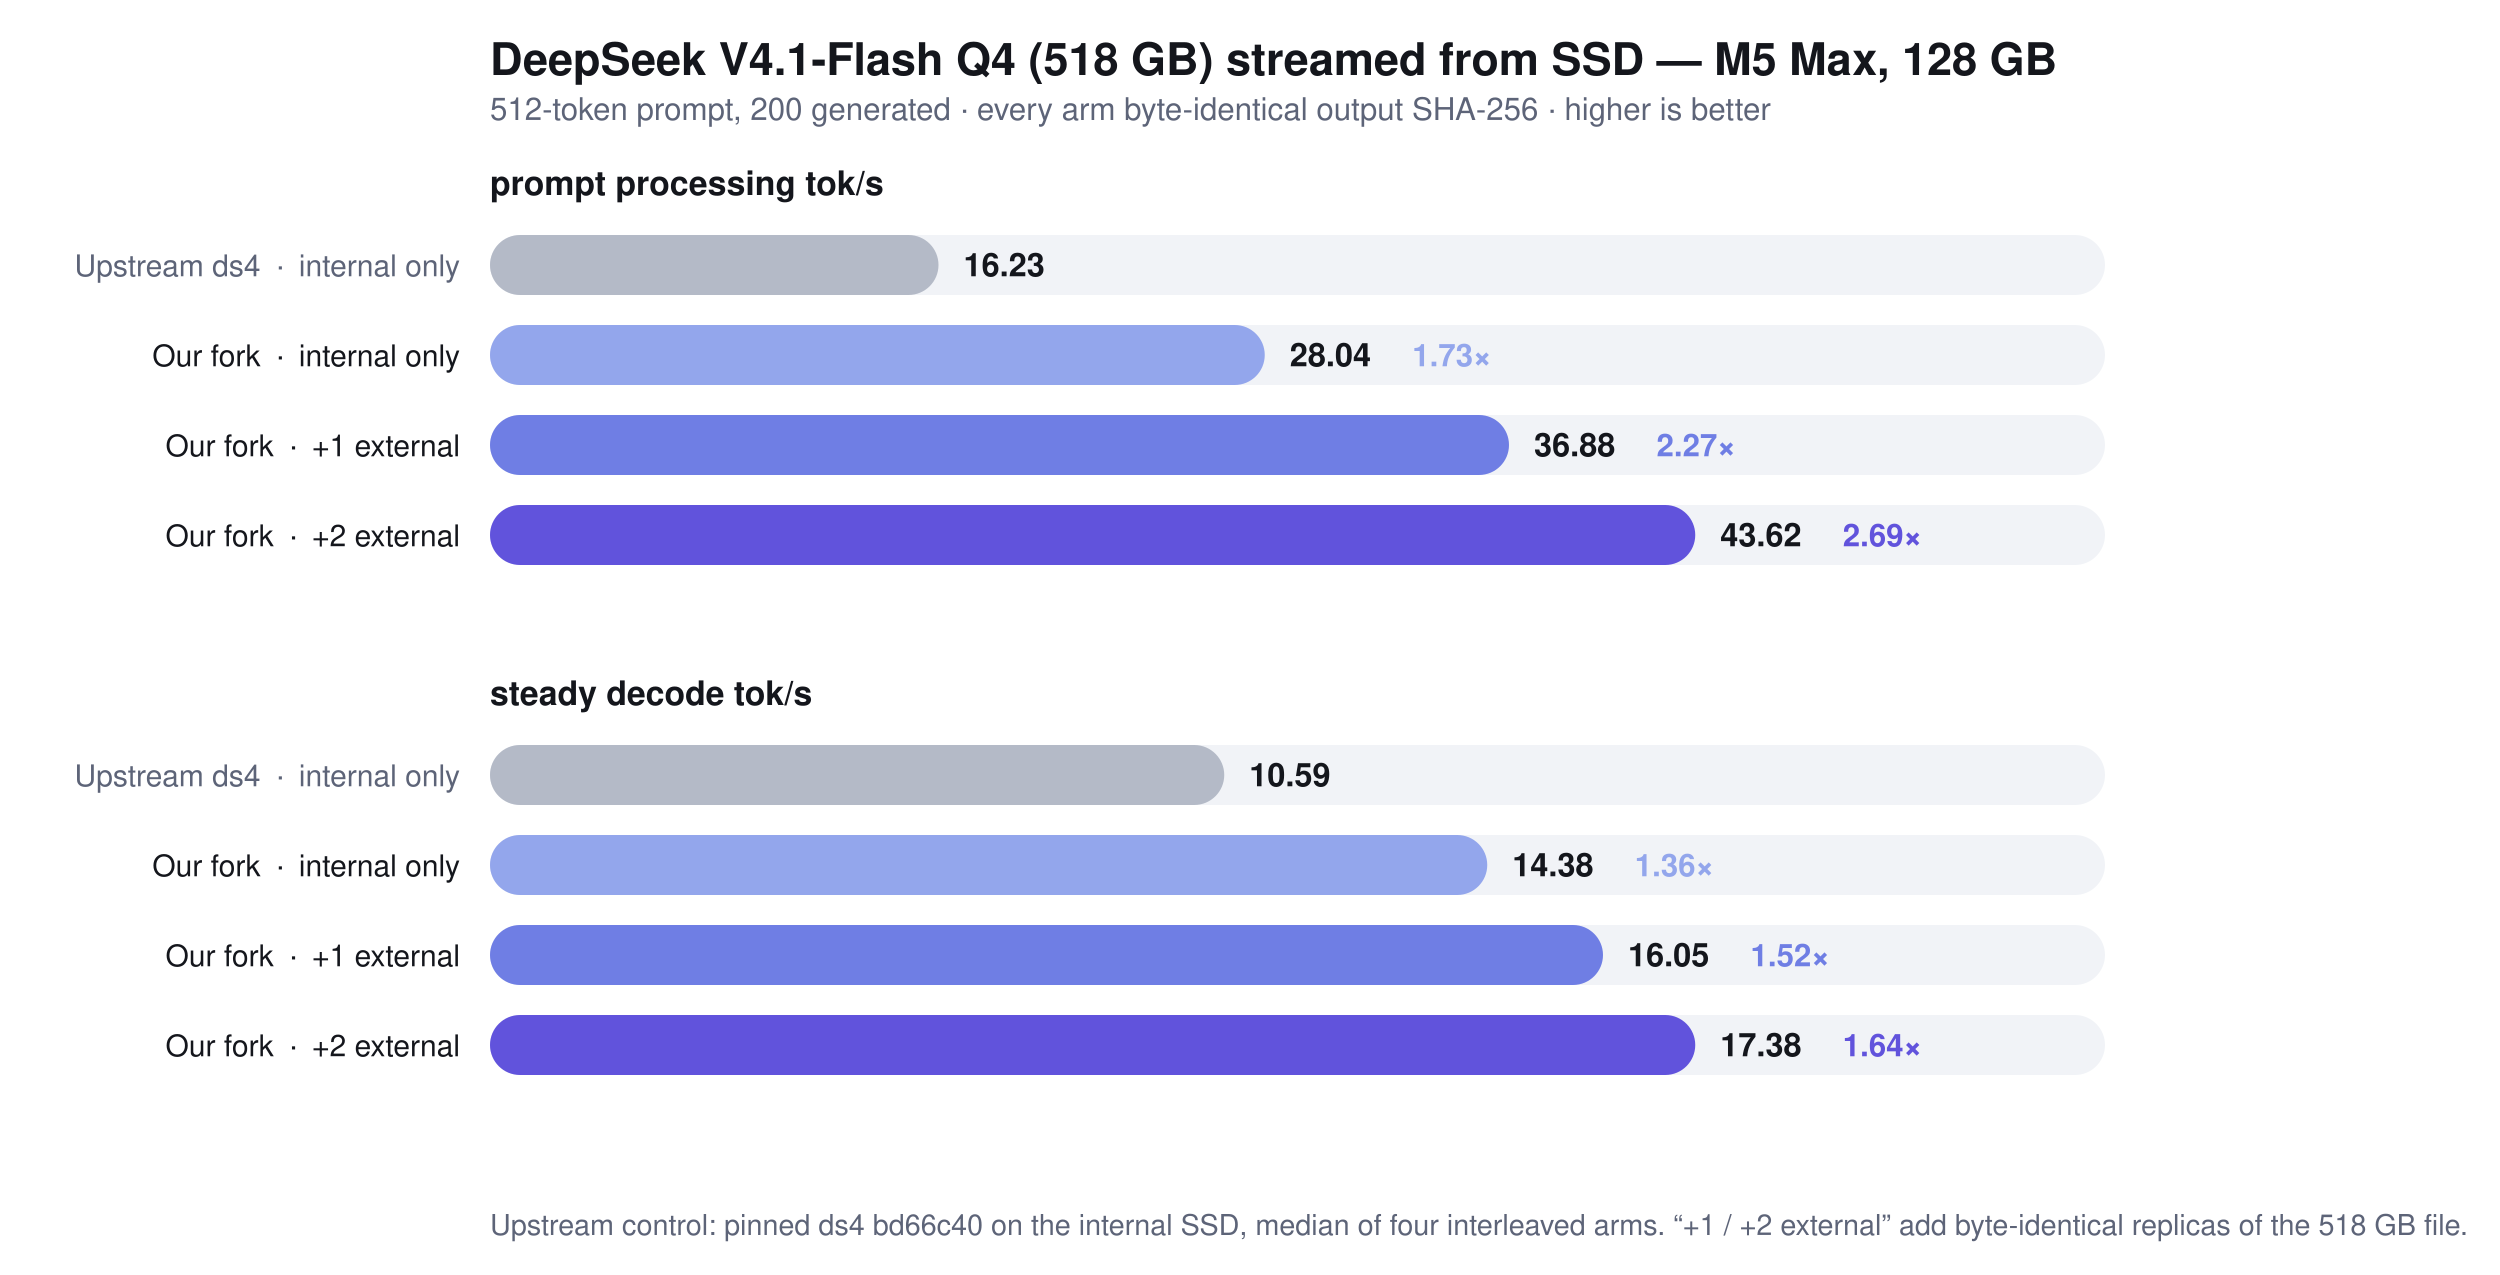
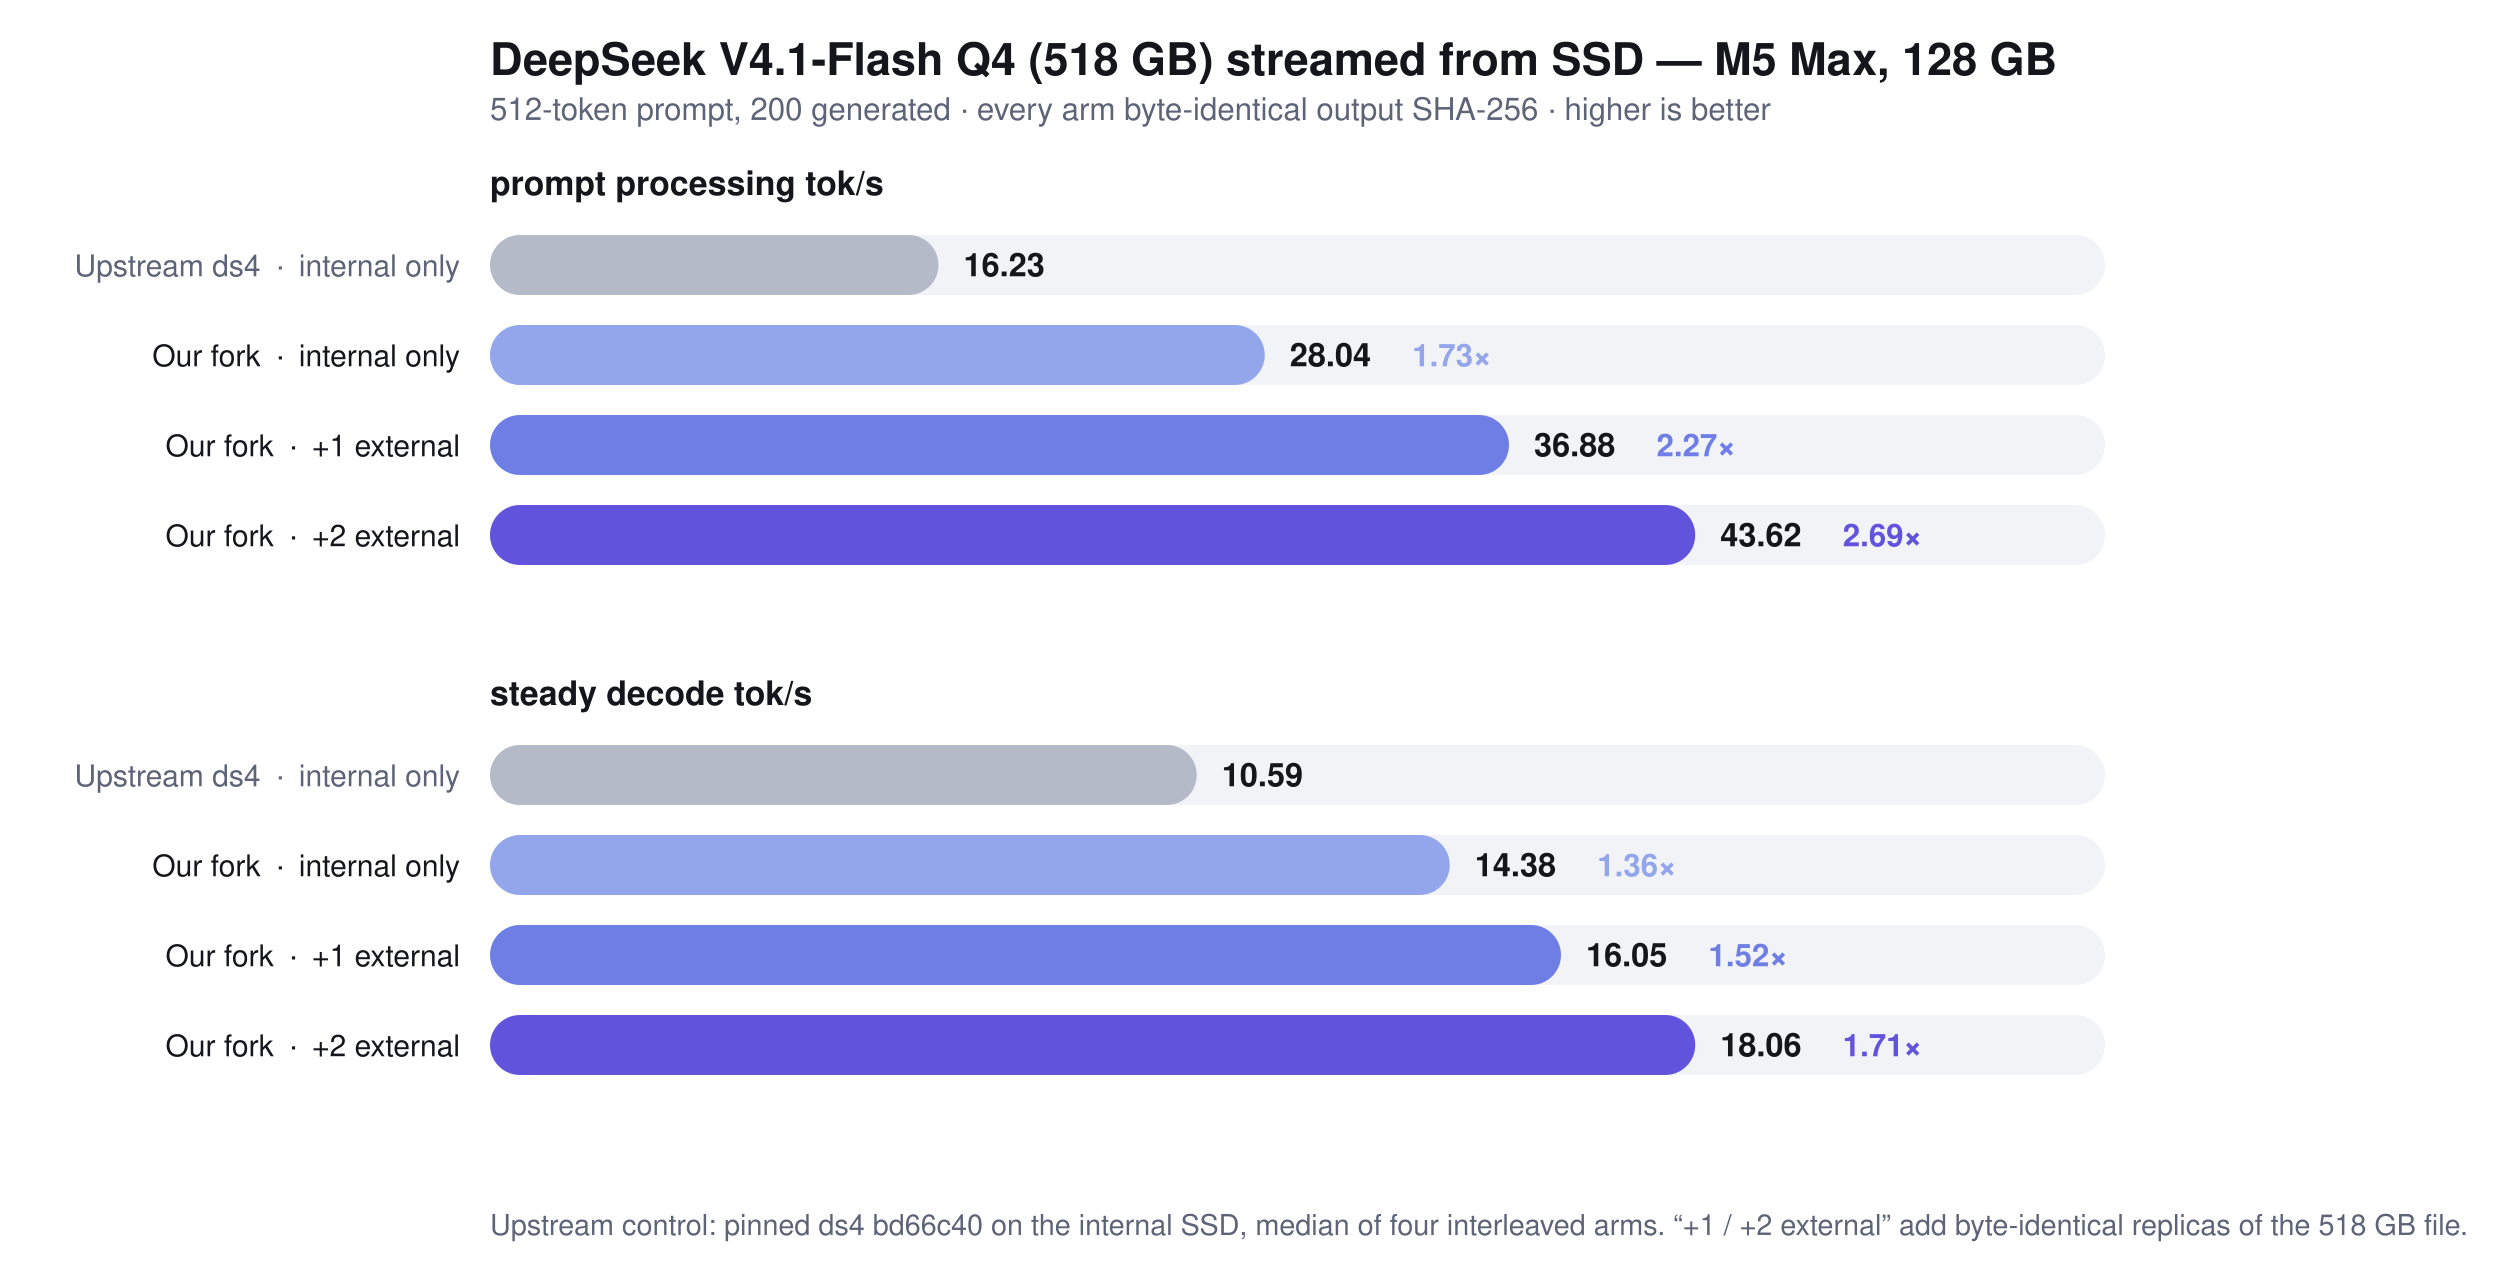
<svg xmlns="http://www.w3.org/2000/svg" viewBox="0 0 1000 510" width="1000" height="510" font-family="-apple-system,BlinkMacSystemFont,Segoe UI,Helvetica,Arial,sans-serif">
  <rect width="1000" height="510" fill="#ffffff" />
  <text x="196" y="30" font-size="18" font-weight="700" fill="#14161c">DeepSeek V4.1-Flash Q4 (518 GB) streamed from SSD — M5 Max, 128 GB</text>
  <text x="196" y="48" font-size="12.5" fill="#5d6478">512-token prompt, 200 generated · every arm byte-identical output SHA-256 · higher is better</text>
  <text x="196" y="78" font-size="13.5" font-weight="700" fill="#14161c">prompt processing tok/s</text>
  <text x="184" y="110.5" font-size="12" text-anchor="end" fill="#5d6478">Upstream ds4 · internal only</text>
  <rect x="196" y="94" width="646.0" height="24" rx="12" fill="#f1f3f7" />
  <rect x="196" y="94" width="179.4" height="24" rx="12" fill="#b4bac7" />
  <text x="385.4" y="110.5" font-size="13" font-weight="700" fill="#14161c">16.23</text>
  <text x="184" y="146.5" font-size="12" text-anchor="end" fill="#14161c">Our fork · internal only</text>
  <rect x="196" y="130" width="646.0" height="24" rx="12" fill="#f1f3f7" />
  <rect x="196" y="130" width="309.9" height="24" rx="12" fill="#93a6ec" />
  <text x="515.9" y="146.5" font-size="13" font-weight="700" fill="#14161c">28.04</text>
  <text x="564.9" y="146.5" font-size="12.5" font-weight="600" fill="#93a6ec">1.73×</text>
  <text x="184" y="182.5" font-size="12" text-anchor="end" fill="#14161c">Our fork · +1 external</text>
  <rect x="196" y="166" width="646.0" height="24" rx="12" fill="#f1f3f7" />
  <rect x="196" y="166" width="407.6" height="24" rx="12" fill="#6f7ee4" />
  <text x="613.6" y="182.5" font-size="13" font-weight="700" fill="#14161c">36.88</text>
  <text x="662.6" y="182.5" font-size="12.5" font-weight="600" fill="#6f7ee4">2.27×</text>
  <text x="184" y="218.5" font-size="12" text-anchor="end" fill="#14161c">Our fork · +2 external</text>
  <rect x="196" y="202" width="646.0" height="24" rx="12" fill="#f1f3f7" />
  <rect x="196" y="202" width="482.1" height="24" rx="12" fill="#6153dc" />
  <text x="688.1" y="218.5" font-size="13" font-weight="700" fill="#14161c">43.62</text>
  <text x="737.1" y="218.5" font-size="12.5" font-weight="600" fill="#6153dc">2.69×</text>
  <text x="196" y="282" font-size="13.5" font-weight="700" fill="#14161c">steady decode tok/s</text>
  <text x="184" y="314.5" font-size="12" text-anchor="end" fill="#5d6478">Upstream ds4 · internal only</text>
  <rect x="196" y="298" width="646.0" height="24" rx="12" fill="#f1f3f7" />
-   <rect x="196" y="298" width="293.7" height="24" rx="12" fill="#b4bac7" />
-   <text x="499.7" y="314.5" font-size="13" font-weight="700" fill="#14161c">10.59</text>
+   <rect x="196" y="298" width="282.7" height="24" rx="12" fill="#b4bac7" />
+   <text x="488.7" y="314.5" font-size="13" font-weight="700" fill="#14161c">10.59</text>
  <text x="184" y="350.5" font-size="12" text-anchor="end" fill="#14161c">Our fork · internal only</text>
  <rect x="196" y="334" width="646.0" height="24" rx="12" fill="#f1f3f7" />
-   <rect x="196" y="334" width="398.9" height="24" rx="12" fill="#93a6ec" />
-   <text x="604.9" y="350.5" font-size="13" font-weight="700" fill="#14161c">14.38</text>
-   <text x="653.9" y="350.5" font-size="12.5" font-weight="600" fill="#93a6ec">1.36×</text>
+   <rect x="196" y="334" width="383.9" height="24" rx="12" fill="#93a6ec" />
+   <text x="589.9" y="350.5" font-size="13" font-weight="700" fill="#14161c">14.38</text>
+   <text x="638.9" y="350.5" font-size="12.5" font-weight="600" fill="#93a6ec">1.36×</text>
  <text x="184" y="386.5" font-size="12" text-anchor="end" fill="#14161c">Our fork · +1 external</text>
  <rect x="196" y="370" width="646.0" height="24" rx="12" fill="#f1f3f7" />
-   <rect x="196" y="370" width="445.2" height="24" rx="12" fill="#6f7ee4" />
-   <text x="651.2" y="386.5" font-size="13" font-weight="700" fill="#14161c">16.05</text>
-   <text x="700.2" y="386.5" font-size="12.5" font-weight="600" fill="#6f7ee4">1.52×</text>
+   <rect x="196" y="370" width="428.4" height="24" rx="12" fill="#6f7ee4" />
+   <text x="634.4" y="386.5" font-size="13" font-weight="700" fill="#14161c">16.05</text>
+   <text x="683.4" y="386.5" font-size="12.5" font-weight="600" fill="#6f7ee4">1.52×</text>
  <text x="184" y="422.5" font-size="12" text-anchor="end" fill="#14161c">Our fork · +2 external</text>
  <rect x="196" y="406" width="646.0" height="24" rx="12" fill="#f1f3f7" />
  <rect x="196" y="406" width="482.1" height="24" rx="12" fill="#6153dc" />
-   <text x="688.1" y="422.5" font-size="13" font-weight="700" fill="#14161c">17.38</text>
-   <text x="737.1" y="422.5" font-size="12.5" font-weight="600" fill="#6153dc">1.64×</text>
+   <text x="688.1" y="422.5" font-size="13" font-weight="700" fill="#14161c">18.06</text>
+   <text x="737.1" y="422.5" font-size="12.5" font-weight="600" fill="#6153dc">1.71×</text>
  <text x="196" y="494" font-size="11.5" fill="#5d6478">Upstream control: pinned ds4 bd66c40 on the internal SSD, median of four interleaved arms. “+1 / +2 external” add byte-identical replicas of the 518 GB file.</text>
</svg>
